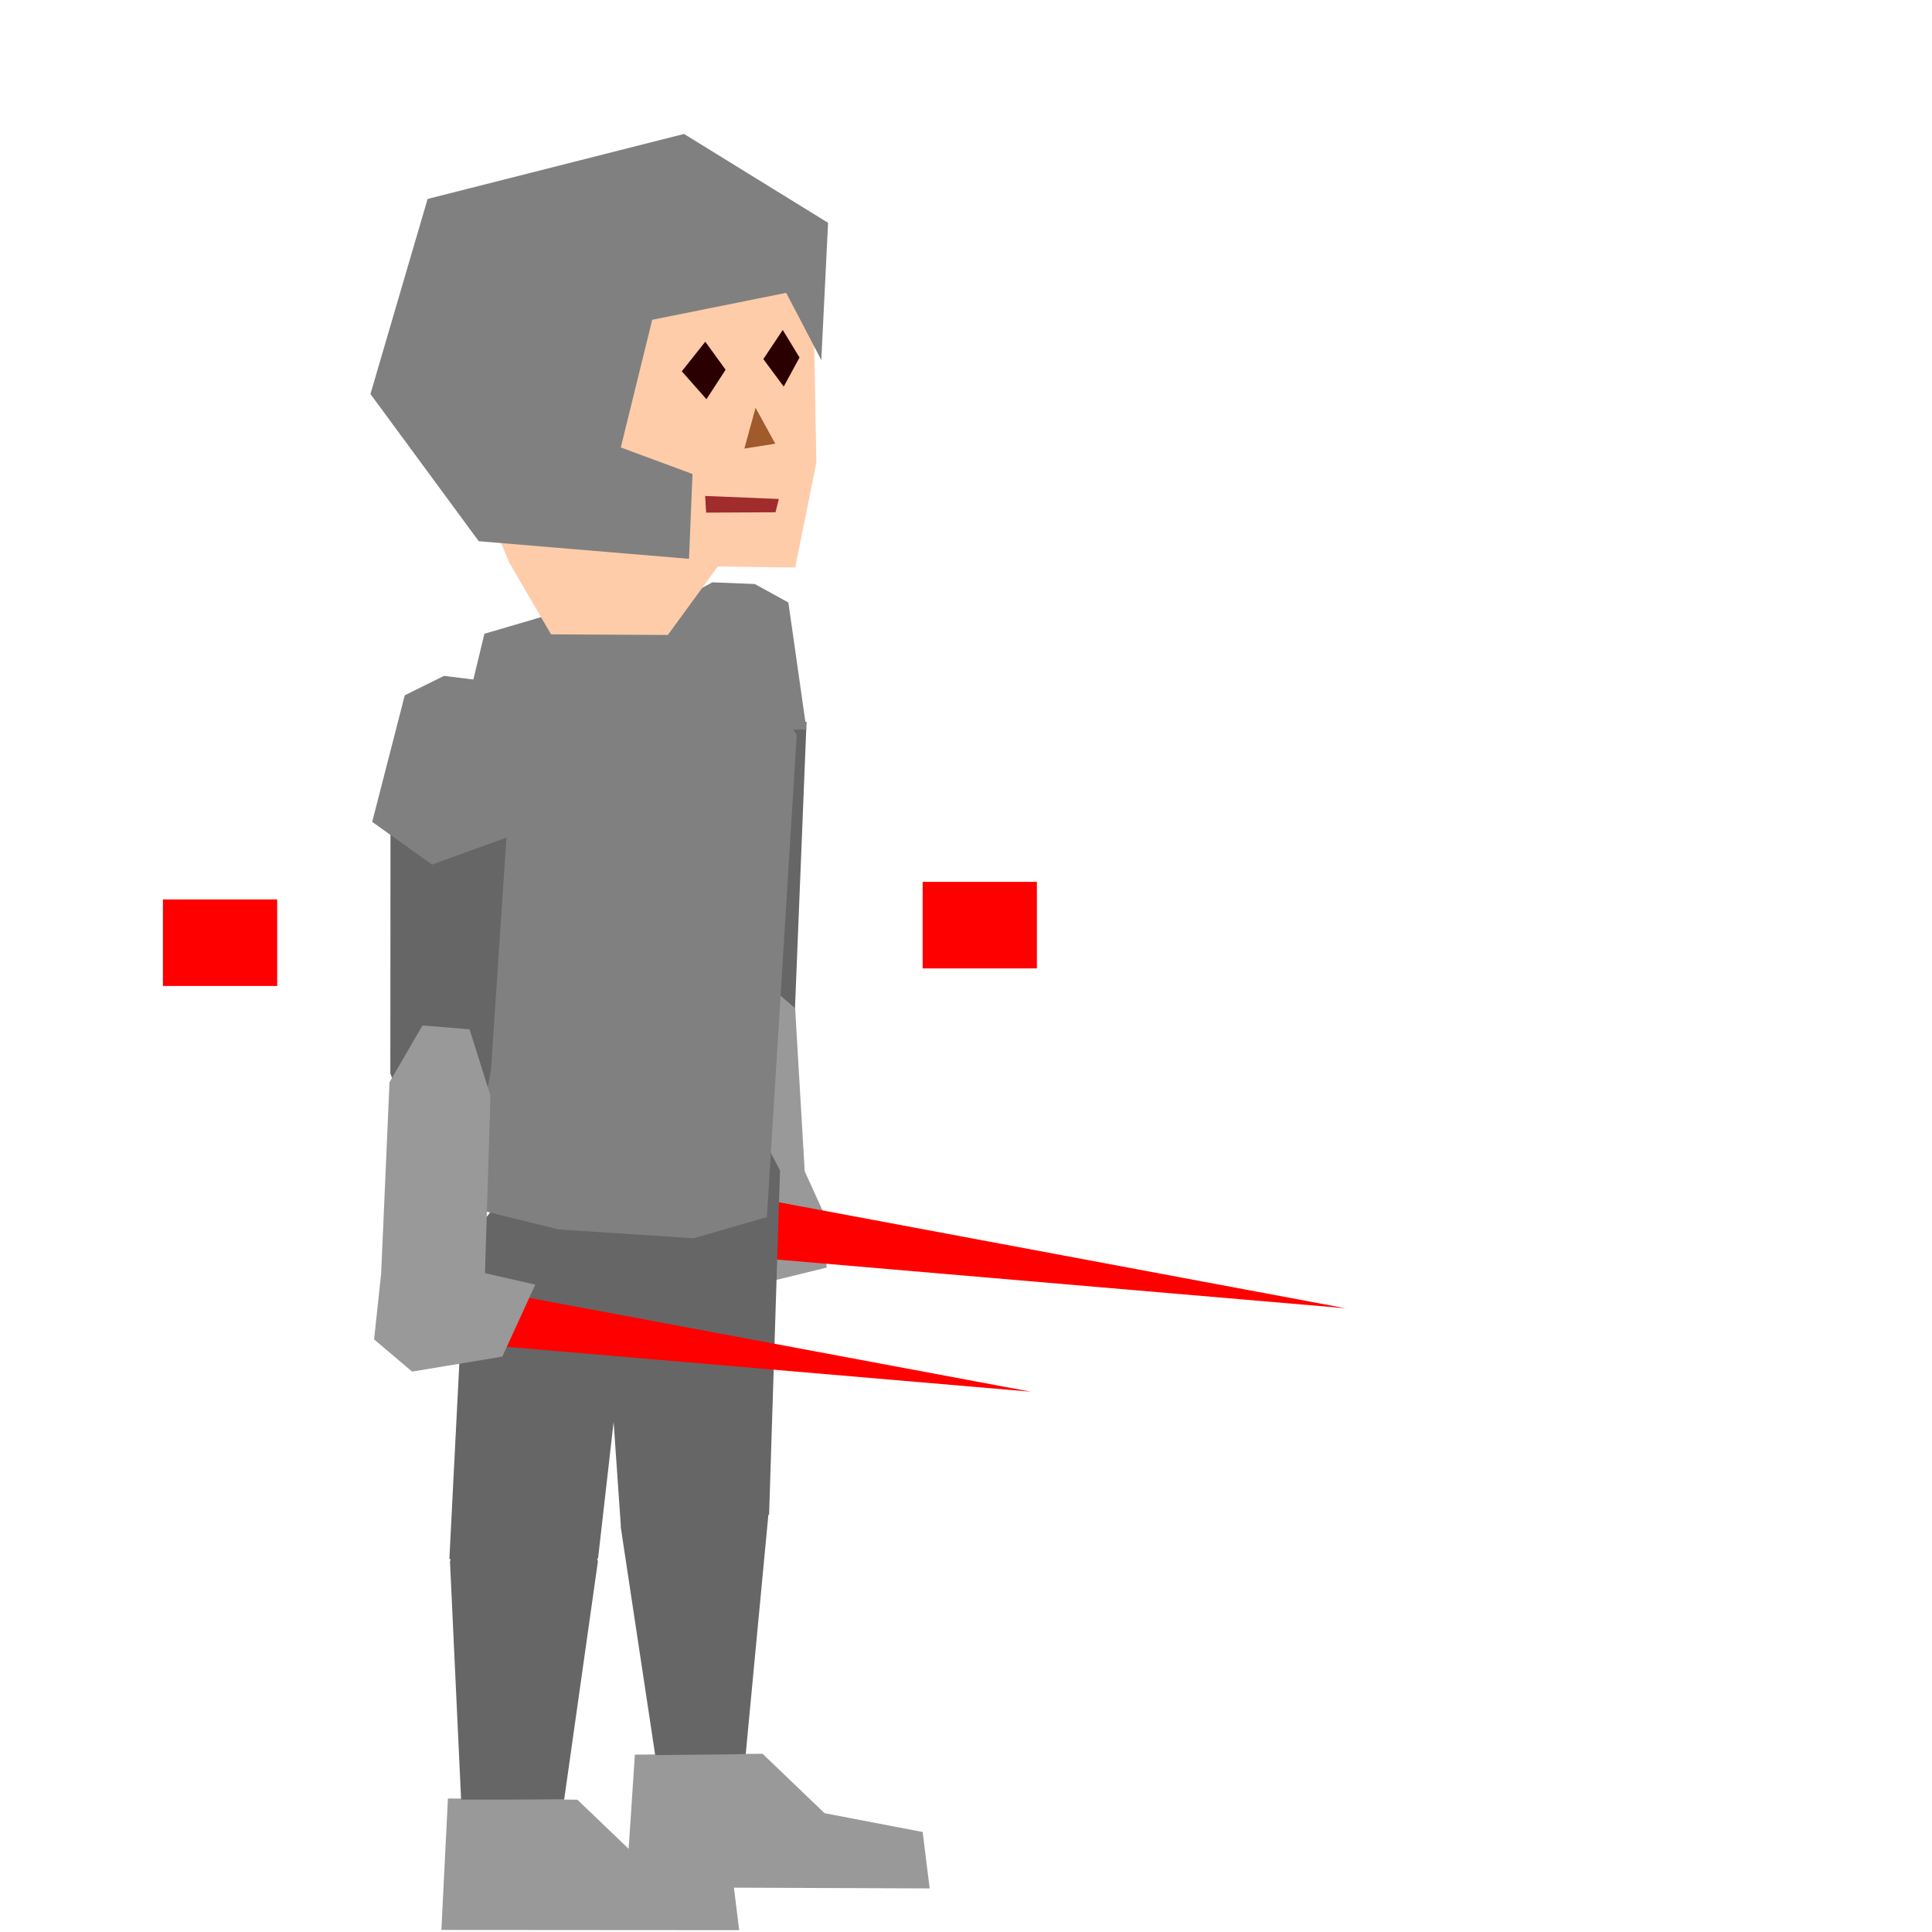
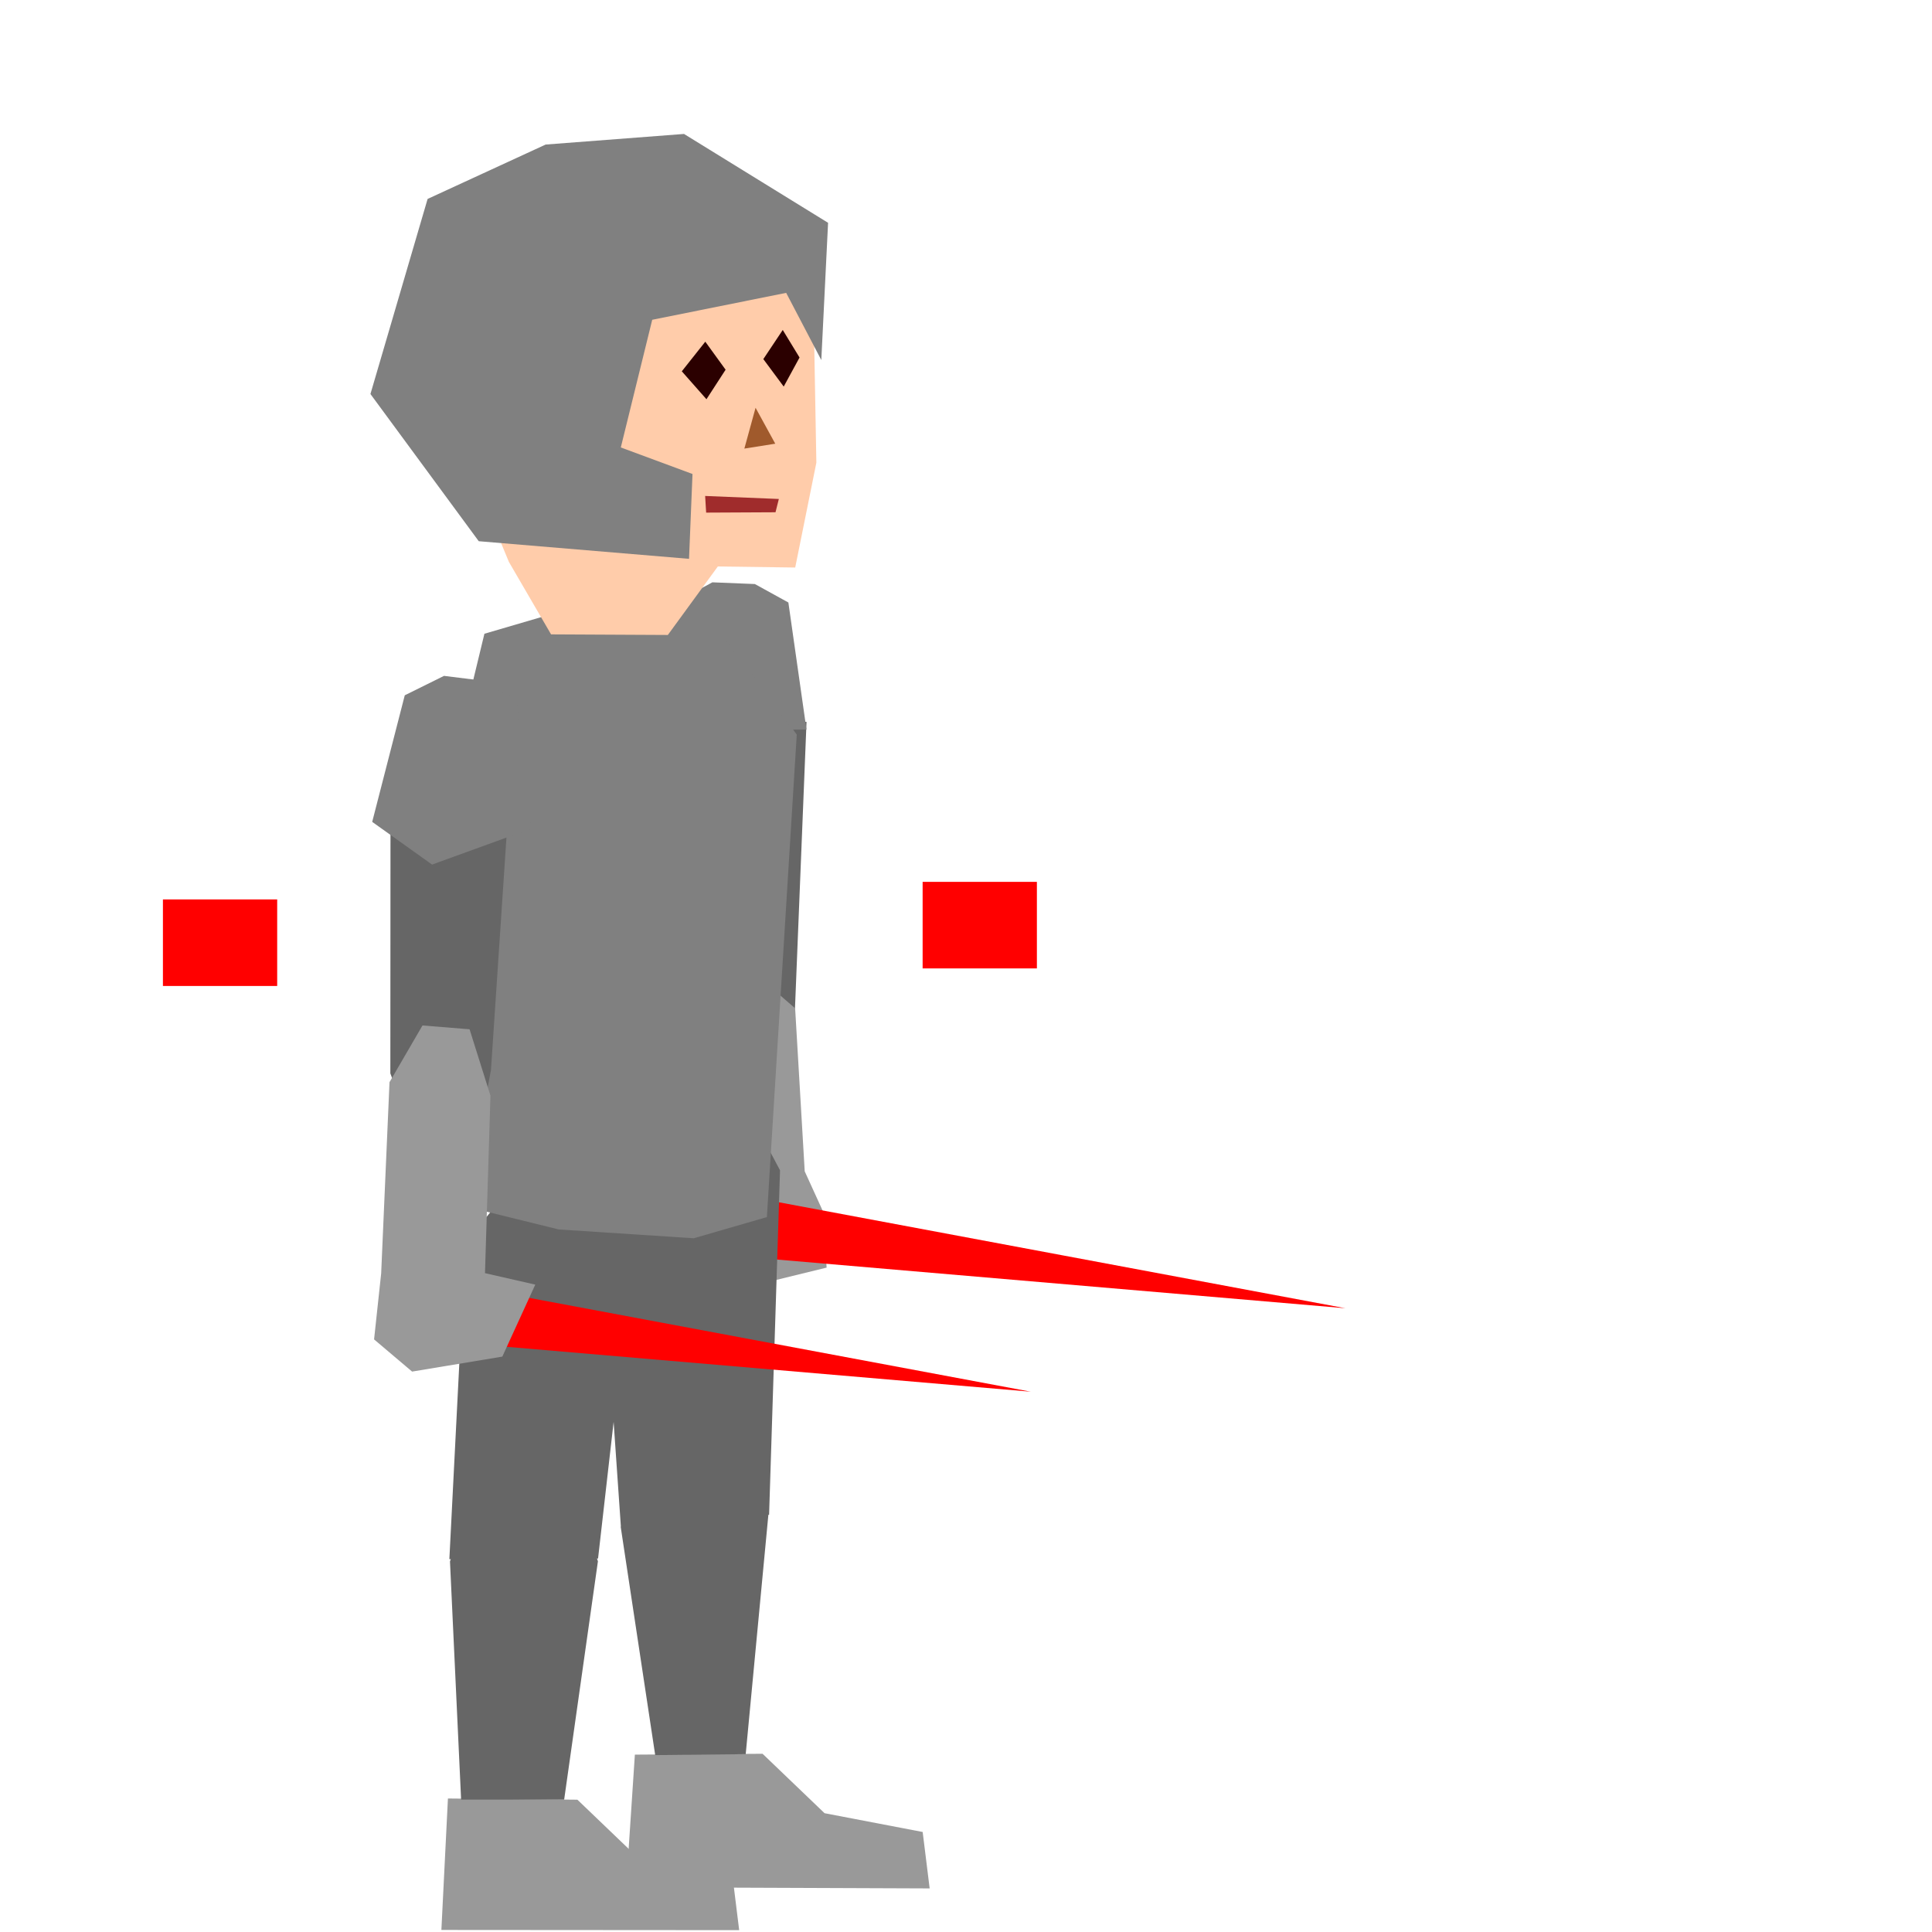
<svg xmlns="http://www.w3.org/2000/svg" id="svg10609" version="1.1" viewBox="0 0 100 100" height="100mm" width="100mm">
  <defs id="defs10606" />
  <g id="layer1">
    <path style="fill:#666666;fill-opacity:1;stroke:none;stroke-width:1.036;stroke-opacity:1" d="m 35.934,52.809 5.214,-0.608 0.598,-14.837 -5.955,-0.035" id="leftArm1">
      </path>
    <path style="fill:#999999;fill-opacity:1;stroke:none;stroke-width:1.036;stroke-opacity:1" d="m 36.207,61.793 -0.108,3.43 2.089,1.513 4.598,-1.125 -0.184,-2.9 -0.95,-2.083 -0.496,-8.438 -2.737,-2.37 -2.526,2.068" id="leftArm2">
      </path>
    <path style="fill:#808080;fill-opacity:1;stroke:none;stroke-width:1.036;stroke-opacity:1" d="m 34.88,31.22 -1.442,6.61 8.305,-0.07 -0.937,-6.575 -1.734,-0.955 -2.199,-0.089" id="leftShoulder">
      </path>
    <path style="fill:#ff0000;fill-opacity:1;stroke:none;stroke-width:1.036;stroke-opacity:1" d="m 38.256,61.844 -0.587,3.132 31.971,2.739" id="weaponLeft">
      </path>
    <path style="fill:#999999;stroke-width:0.265" d="m 32.861,90.819 -0.454,6.864 15.712,0.061 -0.362,-2.921 -5.078,-0.972 -3.209,-3.076" id="rightFoot">
      </path>
    <path style="fill:#666666;stroke-width:0.265" d="m 33.295,74.799 -1.161,4.271 1.779,11.774 4.685,-0.05 1.169,-12.348 -1.356,-4.19 -2.868,-1.382 -2.246,1.925" id="rightLeg2">
      </path>
    <path style="fill:#666666;stroke-width:0.265" d="m 33.219,57.698 -2.307,3.651 1.228,17.715 7.668,-0.654 0.566,-17.835 -1.73,-3.262" id="rightLeg1">
      </path>
    <path style="fill:#999999;stroke-width:0.265" d="m 23.185,93.09 -0.339,6.804 15.414,0.011 -0.362,-2.922 -4.865,-0.814 -3.147,-3.017" id="leftFoot">
      </path>
    <path style="fill:#666666;fill-opacity:1;stroke-width:0.265" d="m 24.543,77.136 -1.252,3.683 0.576,12.327 5.334,0.002 1.747,-12.334 -1.264,-3.806 -2.75,-1.039 -2.392,1.166" id="leftLeg2">
      </path>
    <path style="fill:#666666;stroke-width:0.265" d="m 27.413,60.286 -3.32,4.022 -0.834,16.394 7.696,-0.032 1.36,-11.932 2.812,-7.934" id="leftLeg1">
      </path>
    <path style="fill:#808080;fill-opacity:1;stroke:none;stroke-width:1.036;stroke-opacity:1" d="m 28.92,63.636 6.988,0.456 3.786,-1.096 1.546,-24.976 -6.103,-8.165 -10.064,2.948 -2.773,11.476 1.759,8.588 -0.143,9.536" id="body">
      </path>
    <path style="fill:#ffccaa;fill-opacity:1;stroke:none;stroke-width:1.036;stroke-opacity:1" d="m 40.074,12.148 -7.698,-1.78 -8.505,0.986 0.078,11.949 2.39,5.779 2.184,3.753 6.044,0.031 2.588,-3.545 4.005,0.054 1.095,-5.427 -0.122,-6.72" id="face">
      </path>
    <path style="fill:#2b0000;stroke-width:0.234" d="m 40.515,17.079 -1.005,1.508 1.055,1.422 0.819,-1.504" id="leftEye">
      </path>
-     <path style="fill:#808080;stroke-width:0.299" d="m 35.404,6.933 -13.271,3.364 -2.959,10.097 5.606,7.619 10.884,0.912 0.18,-4.391 -3.711,-1.374 1.626,-6.608 6.933,-1.394 1.819,3.478 0.35,-7.104" id="helmet">
+     <path style="fill:#808080;stroke-width:0.299" d="m 35.404,6.933 -7.162,0.549 -6.109,2.815 -2.959,10.097 5.606,7.619 10.884,0.912 0.18,-4.391 -3.711,-1.374 1.626,-6.608 6.933,-1.394 1.819,3.478 0.35,-7.104" id="helmet">
      </path>
    <path style="fill:#2b0000;stroke-width:0.269" d="m 36.506,17.686 -1.216,1.533 1.276,1.445 0.991,-1.528" id="rightEye">
      </path>
    <path style="fill:#a02c2c;stroke-width:0.265" d="m 40.313,25.827 -3.815,-0.156 0.052,0.862 3.59,-0.018 z" id="mouth">
      </path>
    <path style="fill:#a05a2c;fill-opacity:1;stroke-width:0.152" d="m 39.108,21.106 -0.58,2.113 1.599,-0.253 z" id="nose">
      </path>
    <path style="fill:#666666;fill-opacity:1;stroke:none;stroke-width:1.036;stroke-opacity:1" d="m 20.204,55.559 1.007,2.679 3.549,0.588 0.652,-3.438 0.87,-13.055 -6.07,-0.249" id="rightArm1">
      </path>
    <path style="fill:#ff0000;fill-opacity:1;stroke:none;stroke-width:1.036;stroke-opacity:1" d="m 21.971,66.164 -0.587,3.132 31.971,2.739" id="weaponRight">
      </path>
    <path style="fill:#999999;fill-opacity:1;stroke:none;stroke-width:1.036;stroke-opacity:1" d="m 19.729,65.915 -0.367,3.412 1.968,1.666 4.67,-0.775 1.706,-3.726 -2.603,-0.594 0.283,-9.186 -1.081,-3.437 -2.437,-0.197 -1.707,2.936" id="rightArm2">
      </path>
    <path style="fill:#808080;fill-opacity:1;stroke:none;stroke-width:1.036;stroke-opacity:1" d="m 20.951,35.988 -1.686,6.552 3.099,2.21 5.108,-1.854 -0.693,-6.605 -1.742,-1.053 -2.055,-0.255" id="rightShoulder">
      </path>
    <rect style="fill:#ff0000;stroke-width:0.167" id="leftSupport" width="5.914" height="4.48" x="34.795" y="100">
      </rect>
    <rect style="fill:#ff0000;stroke-width:0.167" id="rightSupport" width="5.914" height="4.48" x="44.625" y="100">
      </rect>
    <rect style="fill:#ff0000;stroke-width:0.167" id="boundingLeft" width="5.914" height="4.48" x="8.433" y="46.554">
      </rect>
    <rect style="fill:#ff0000;stroke-width:0.167" id="boundingRight" width="5.914" height="4.48" x="47.755" y="45.645">
      </rect>
  </g>
</svg>
